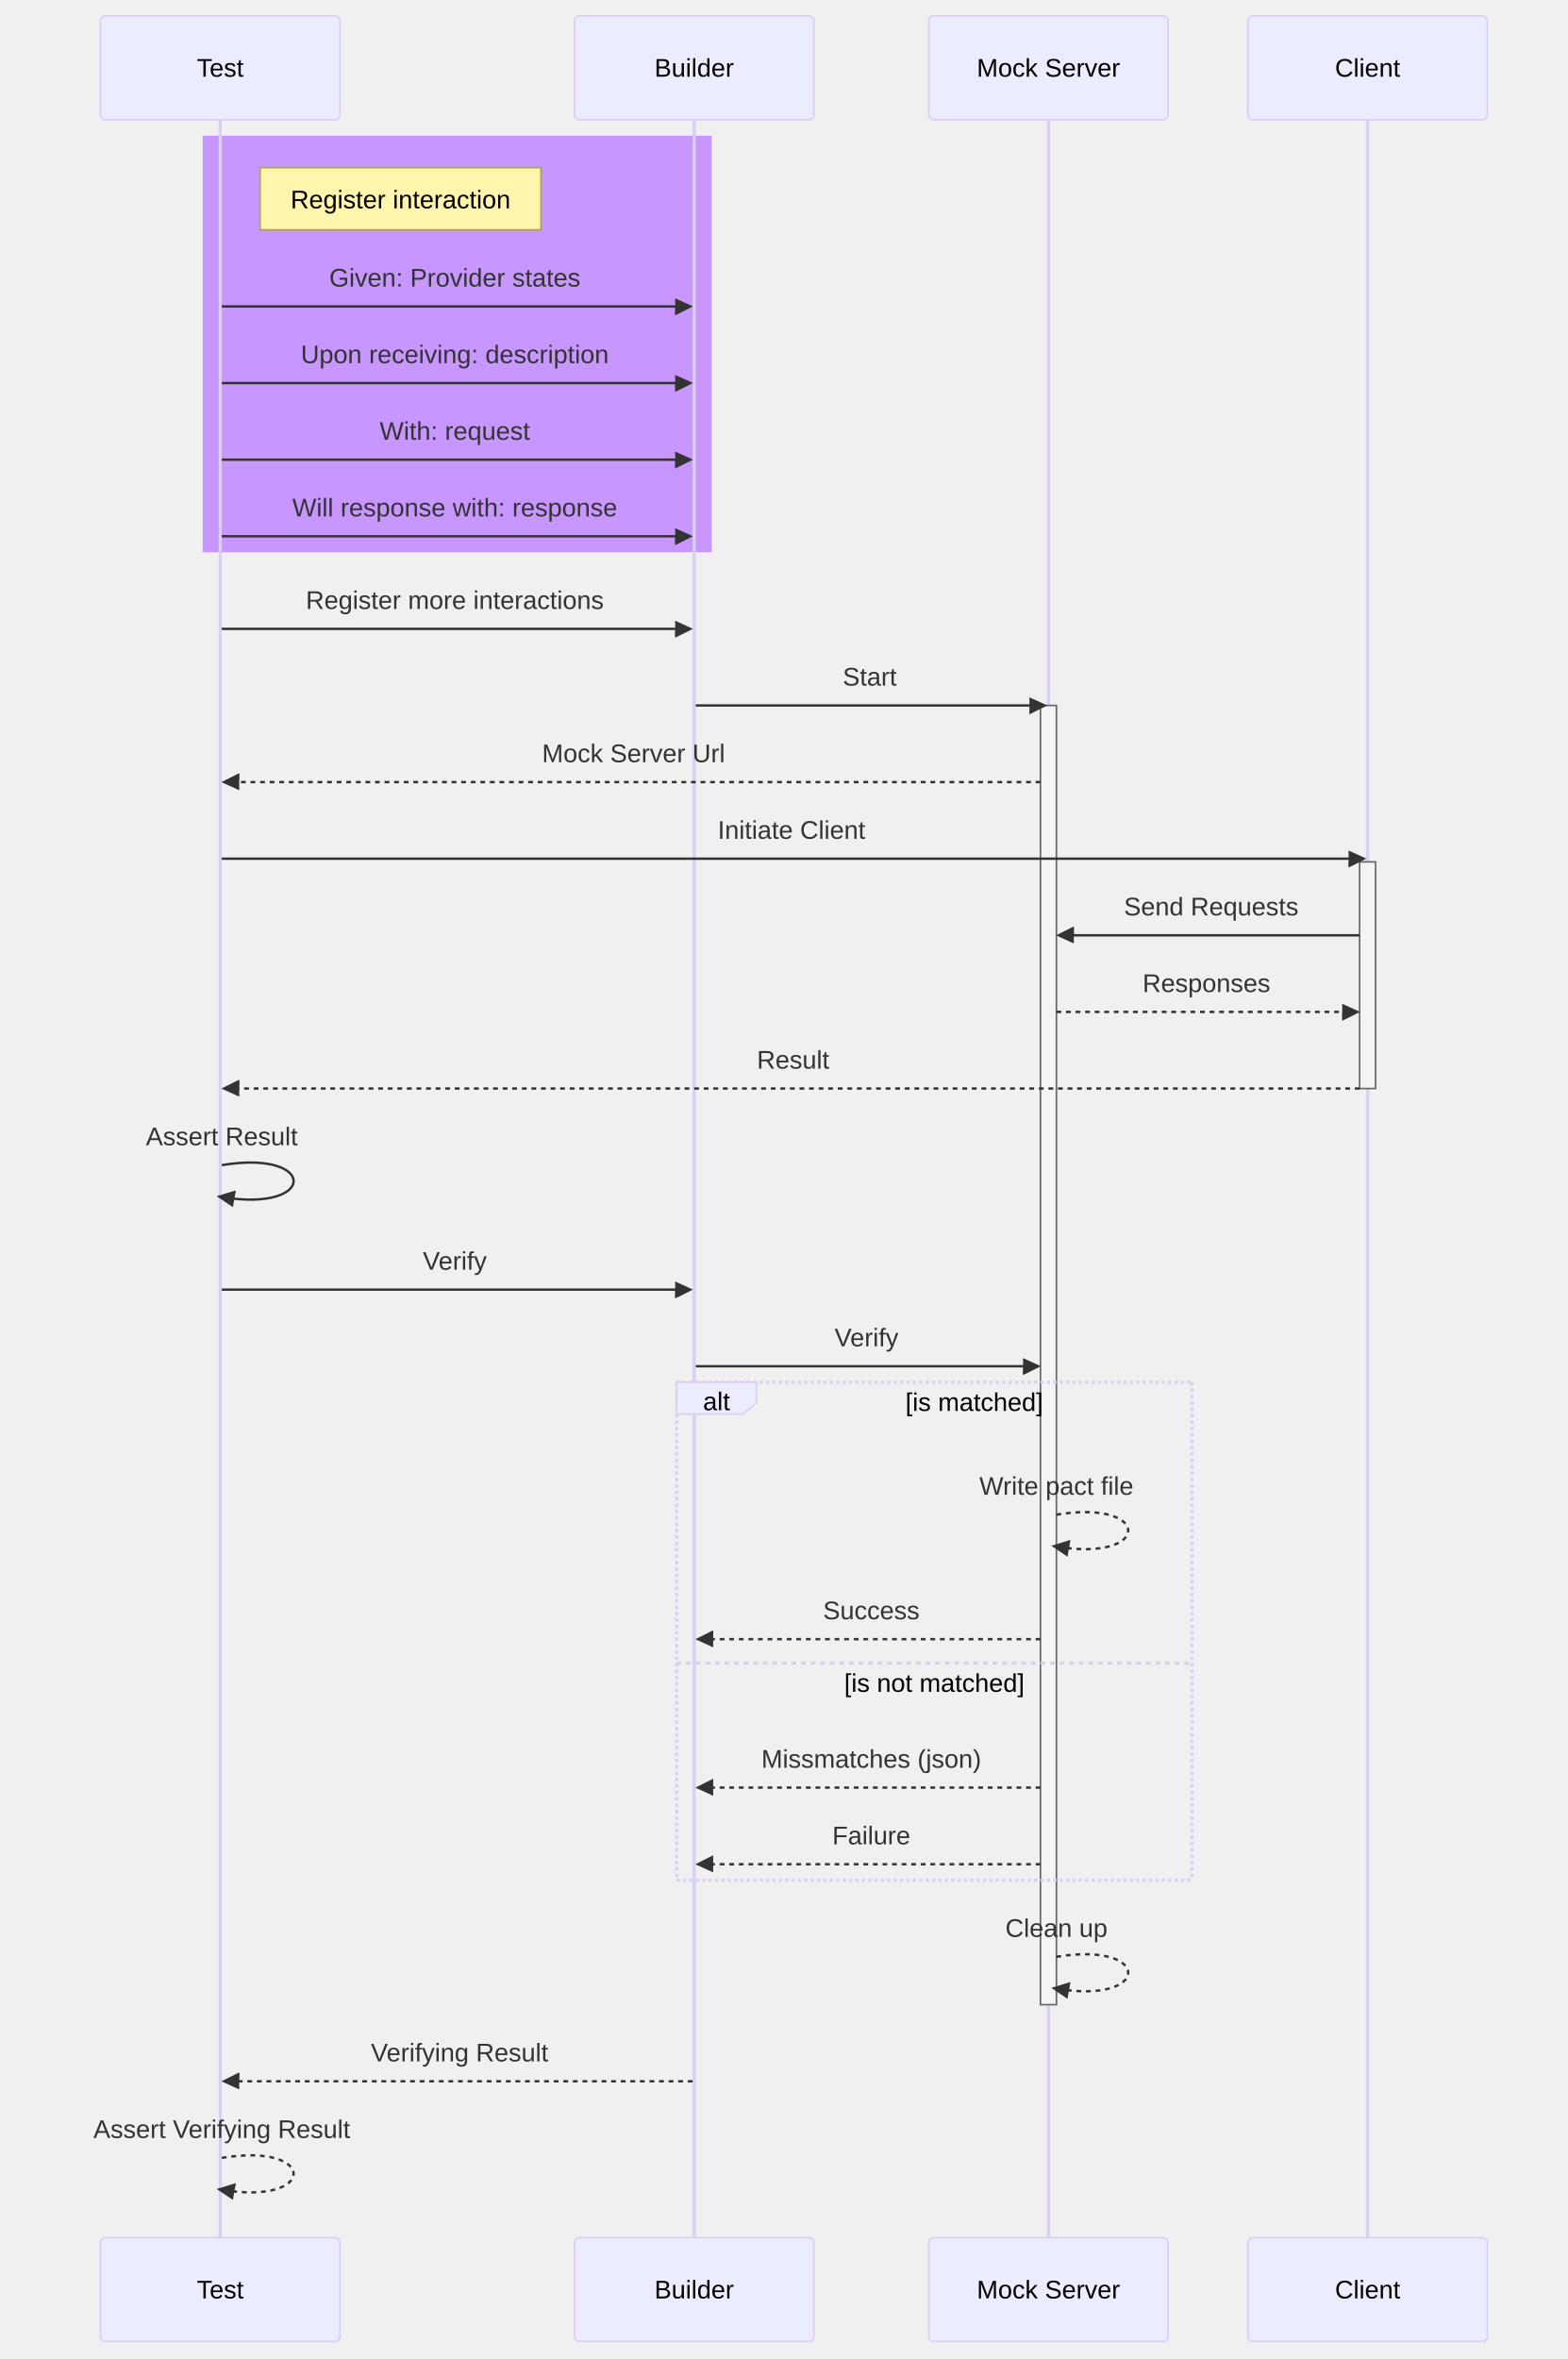
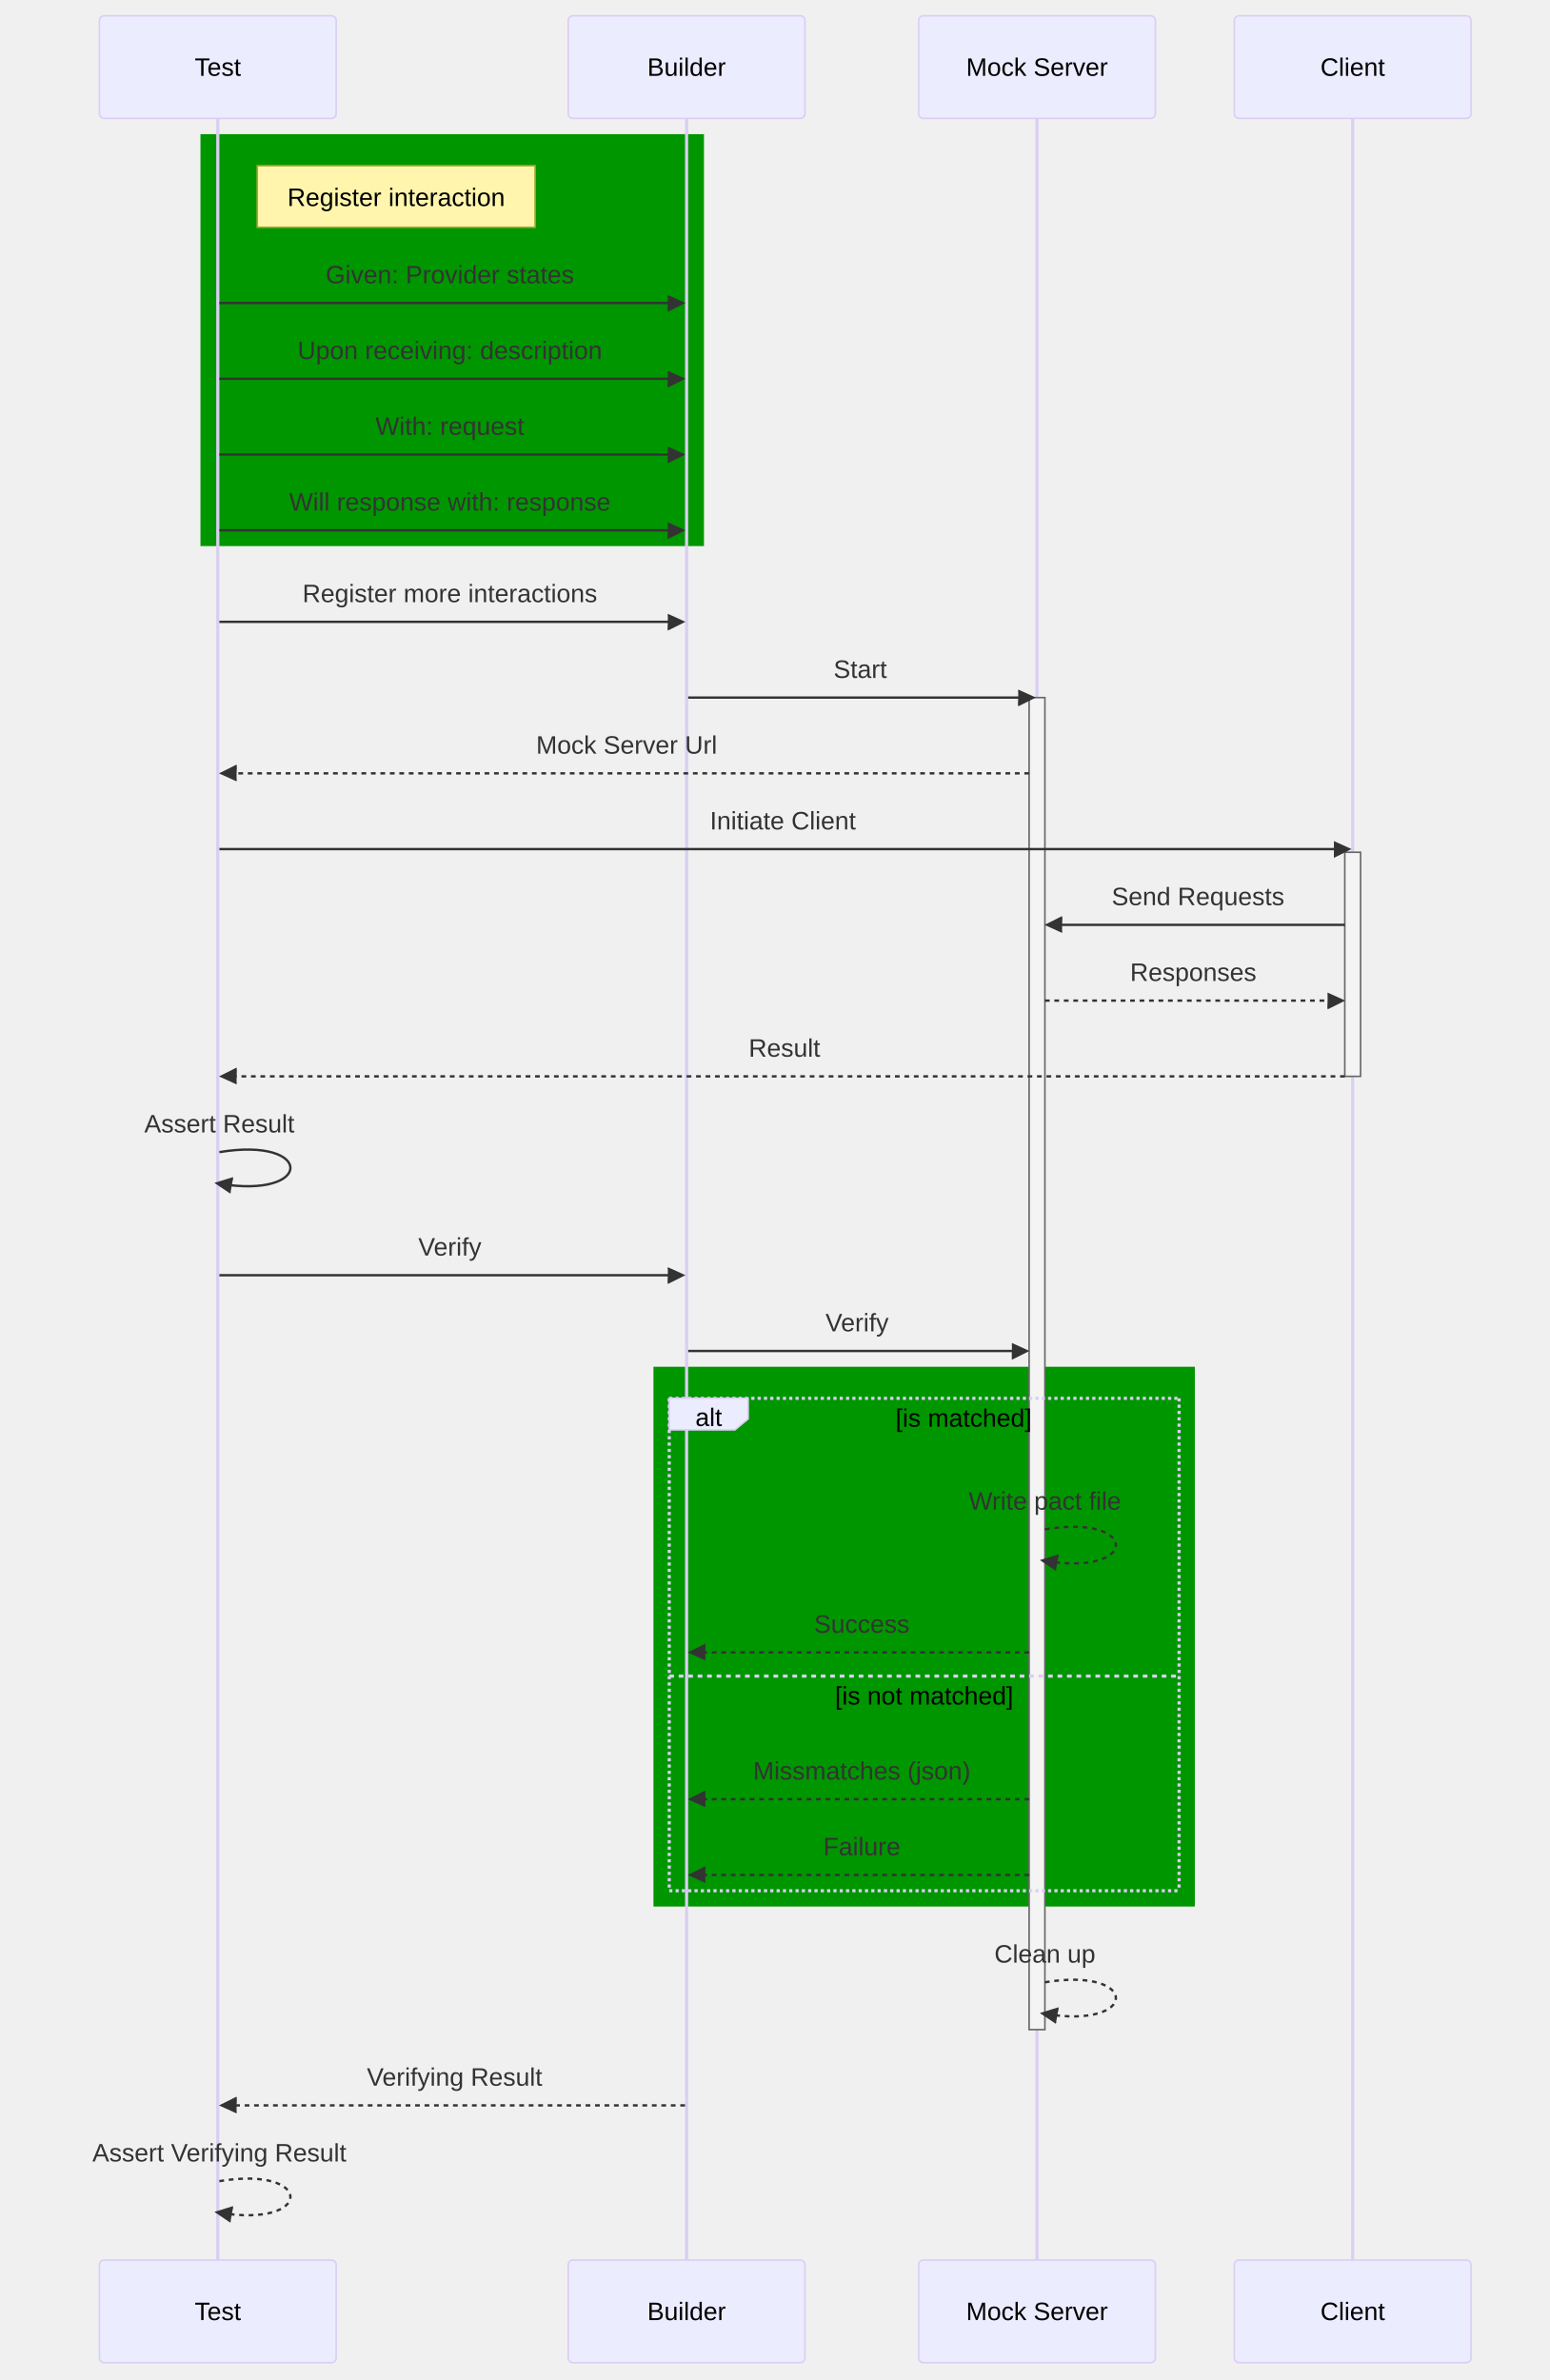
- <svg xmlns="http://www.w3.org/2000/svg" aria-roledescription="sequence" role="graphics-document document" viewBox="-63 -10 982 1478" style="max-width: 982px; background-color: white;" width="100%" id="my-svg">
-   <rect class="rect" height="261" width="319" fill="rgb(200, 150, 255)" y="75" x="64" />
+ <svg xmlns="http://www.w3.org/2000/svg" aria-roledescription="sequence" role="graphics-document document" viewBox="-63 -10 982 1508" style="max-width: 982px; background-color: white;" width="100%" id="my-svg">
+   <rect class="rect" height="342" width="343" fill="rgb(0, 150, 0)" y="856" x="351" />
+   <rect class="rect" height="261" width="319" fill="rgb(0, 150, 0)" y="75" x="64" />
  <g>
-     <rect class="actor actor-bottom" ry="3" rx="3" name="Client" height="65" width="150" stroke="#666" fill="#eaeaea" y="1392" x="719" />
-     <text style="text-anchor: middle; font-size: 16px; font-weight: 400;" class="actor actor-box" alignment-baseline="central" dominant-baseline="central" y="1424.5" x="794">
+     <rect class="actor actor-bottom" ry="3" rx="3" name="Client" height="65" width="150" stroke="#666" fill="#eaeaea" y="1422" x="719" />
+     <text style="text-anchor: middle; font-size: 16px; font-weight: 400;" class="actor actor-box" alignment-baseline="central" dominant-baseline="central" y="1454.5" x="794">
      <tspan dy="0" x="794">Client</tspan>
    </text>
  </g>
  <g>
-     <rect class="actor actor-bottom" ry="3" rx="3" name="Mock Server" height="65" width="150" stroke="#666" fill="#eaeaea" y="1392" x="519" />
-     <text style="text-anchor: middle; font-size: 16px; font-weight: 400;" class="actor actor-box" alignment-baseline="central" dominant-baseline="central" y="1424.5" x="594">
+     <rect class="actor actor-bottom" ry="3" rx="3" name="Mock Server" height="65" width="150" stroke="#666" fill="#eaeaea" y="1422" x="519" />
+     <text style="text-anchor: middle; font-size: 16px; font-weight: 400;" class="actor actor-box" alignment-baseline="central" dominant-baseline="central" y="1454.5" x="594">
      <tspan dy="0" x="594">Mock Server</tspan>
    </text>
  </g>
  <g>
-     <rect class="actor actor-bottom" ry="3" rx="3" name="Builder" height="65" width="150" stroke="#666" fill="#eaeaea" y="1392" x="297" />
-     <text style="text-anchor: middle; font-size: 16px; font-weight: 400;" class="actor actor-box" alignment-baseline="central" dominant-baseline="central" y="1424.5" x="372">
+     <rect class="actor actor-bottom" ry="3" rx="3" name="Builder" height="65" width="150" stroke="#666" fill="#eaeaea" y="1422" x="297" />
+     <text style="text-anchor: middle; font-size: 16px; font-weight: 400;" class="actor actor-box" alignment-baseline="central" dominant-baseline="central" y="1454.5" x="372">
      <tspan dy="0" x="372">Builder</tspan>
    </text>
  </g>
  <g>
-     <rect class="actor actor-bottom" ry="3" rx="3" name="Test" height="65" width="150" stroke="#666" fill="#eaeaea" y="1392" x="0" />
-     <text style="text-anchor: middle; font-size: 16px; font-weight: 400;" class="actor actor-box" alignment-baseline="central" dominant-baseline="central" y="1424.5" x="75">
+     <rect class="actor actor-bottom" ry="3" rx="3" name="Test" height="65" width="150" stroke="#666" fill="#eaeaea" y="1422" x="0" />
+     <text style="text-anchor: middle; font-size: 16px; font-weight: 400;" class="actor actor-box" alignment-baseline="central" dominant-baseline="central" y="1454.5" x="75">
      <tspan dy="0" x="75">Test</tspan>
    </text>
  </g>
  <g>
-     <line name="Client" stroke="#999" stroke-width="0.5px" class="actor-line 200" y2="1392" x2="794" y1="65" x1="794" id="actor3" />
+     <line name="Client" stroke="#999" stroke-width="0.5px" class="actor-line 200" y2="1422" x2="794" y1="65" x1="794" id="actor3" />
    <g id="root-3">
      <rect class="actor actor-top" ry="3" rx="3" name="Client" height="65" width="150" stroke="#666" fill="#eaeaea" y="0" x="719" />
      <text style="text-anchor: middle; font-size: 16px; font-weight: 400;" class="actor actor-box" alignment-baseline="central" dominant-baseline="central" y="32.5" x="794">
        <tspan dy="0" x="794">Client</tspan>
      </text>
    </g>
  </g>
  <g>
-     <line name="Mock Server" stroke="#999" stroke-width="0.5px" class="actor-line 200" y2="1392" x2="594" y1="65" x1="594" id="actor2" />
+     <line name="Mock Server" stroke="#999" stroke-width="0.5px" class="actor-line 200" y2="1422" x2="594" y1="65" x1="594" id="actor2" />
    <g id="root-2">
      <rect class="actor actor-top" ry="3" rx="3" name="Mock Server" height="65" width="150" stroke="#666" fill="#eaeaea" y="0" x="519" />
      <text style="text-anchor: middle; font-size: 16px; font-weight: 400;" class="actor actor-box" alignment-baseline="central" dominant-baseline="central" y="32.5" x="594">
        <tspan dy="0" x="594">Mock Server</tspan>
      </text>
    </g>
  </g>
  <g>
-     <line name="Builder" stroke="#999" stroke-width="0.5px" class="actor-line 200" y2="1392" x2="372" y1="65" x1="372" id="actor1" />
+     <line name="Builder" stroke="#999" stroke-width="0.5px" class="actor-line 200" y2="1422" x2="372" y1="65" x1="372" id="actor1" />
    <g id="root-1">
      <rect class="actor actor-top" ry="3" rx="3" name="Builder" height="65" width="150" stroke="#666" fill="#eaeaea" y="0" x="297" />
      <text style="text-anchor: middle; font-size: 16px; font-weight: 400;" class="actor actor-box" alignment-baseline="central" dominant-baseline="central" y="32.5" x="372">
        <tspan dy="0" x="372">Builder</tspan>
      </text>
    </g>
  </g>
  <g>
-     <line name="Test" stroke="#999" stroke-width="0.5px" class="actor-line 200" y2="1392" x2="75" y1="65" x1="75" id="actor0" />
+     <line name="Test" stroke="#999" stroke-width="0.5px" class="actor-line 200" y2="1422" x2="75" y1="65" x1="75" id="actor0" />
    <g id="root-0">
      <rect class="actor actor-top" ry="3" rx="3" name="Test" height="65" width="150" stroke="#666" fill="#eaeaea" y="0" x="0" />
      <text style="text-anchor: middle; font-size: 16px; font-weight: 400;" class="actor actor-box" alignment-baseline="central" dominant-baseline="central" y="32.5" x="75">
        <tspan dy="0" x="75">Test</tspan>
      </text>
    </g>
  </g>
  <style>#my-svg{font-family:"trebuchet ms",verdana,arial,sans-serif;font-size:16px;fill:#333;}#my-svg .error-icon{fill:#552222;}#my-svg .error-text{fill:#552222;stroke:#552222;}#my-svg .edge-thickness-normal{stroke-width:1px;}#my-svg .edge-thickness-thick{stroke-width:3.5px;}#my-svg .edge-pattern-solid{stroke-dasharray:0;}#my-svg .edge-thickness-invisible{stroke-width:0;fill:none;}#my-svg .edge-pattern-dashed{stroke-dasharray:3;}#my-svg .edge-pattern-dotted{stroke-dasharray:2;}#my-svg .marker{fill:#333333;stroke:#333333;}#my-svg .marker.cross{stroke:#333333;}#my-svg svg{font-family:"trebuchet ms",verdana,arial,sans-serif;font-size:16px;}#my-svg p{margin:0;}#my-svg .actor{stroke:hsl(259.626, 59.777%, 87.902%);fill:#ECECFF;}#my-svg text.actor&gt;tspan{fill:black;stroke:none;}#my-svg .actor-line{stroke:hsl(259.626, 59.777%, 87.902%);}#my-svg .messageLine0{stroke-width:1.5;stroke-dasharray:none;stroke:#333;}#my-svg .messageLine1{stroke-width:1.5;stroke-dasharray:2,2;stroke:#333;}#my-svg #arrowhead path{fill:#333;stroke:#333;}#my-svg .sequenceNumber{fill:white;}#my-svg #sequencenumber{fill:#333;}#my-svg #crosshead path{fill:#333;stroke:#333;}#my-svg .messageText{fill:#333;stroke:none;}#my-svg .labelBox{stroke:hsl(259.626, 59.777%, 87.902%);fill:#ECECFF;}#my-svg .labelText,#my-svg .labelText&gt;tspan{fill:black;stroke:none;}#my-svg .loopText,#my-svg .loopText&gt;tspan{fill:black;stroke:none;}#my-svg .loopLine{stroke-width:2px;stroke-dasharray:2,2;stroke:hsl(259.626, 59.777%, 87.902%);fill:hsl(259.626, 59.777%, 87.902%);}#my-svg .note{stroke:#aaaa33;fill:#fff5ad;}#my-svg .noteText,#my-svg .noteText&gt;tspan{fill:black;stroke:none;}#my-svg .activation0{fill:#f4f4f4;stroke:#666;}#my-svg .activation1{fill:#f4f4f4;stroke:#666;}#my-svg .activation2{fill:#f4f4f4;stroke:#666;}#my-svg .actorPopupMenu{position:absolute;}#my-svg .actorPopupMenuPanel{position:absolute;fill:#ECECFF;box-shadow:0px 8px 16px 0px rgba(0,0,0,0.2);filter:drop-shadow(3px 5px 2px rgb(0 0 0 / 0.4));}#my-svg .actor-man line{stroke:hsl(259.626, 59.777%, 87.902%);fill:#ECECFF;}#my-svg .actor-man circle,#my-svg line{stroke:hsl(259.626, 59.777%, 87.902%);fill:#ECECFF;stroke-width:2px;}#my-svg :root{--mermaid-font-family:"trebuchet ms",verdana,arial,sans-serif;}</style>
  <g />
  <defs>
    <symbol height="24" width="24" id="computer">
      <path d="M2 2v13h20v-13h-20zm18 11h-16v-9h16v9zm-10.228 6l.466-1h3.524l.467 1h-4.457zm14.228 3h-24l2-6h2.104l-1.33 4h18.45l-1.297-4h2.073l2 6zm-5-10h-14v-7h14v7z" transform="scale(.5)" />
    </symbol>
  </defs>
  <defs>
    <symbol clip-rule="evenodd" fill-rule="evenodd" id="database">
      <path d="M12.258.001l.256.004.255.005.253.008.251.01.249.012.247.015.246.016.242.019.241.02.239.023.236.024.233.027.231.028.229.031.225.032.223.034.22.036.217.038.214.04.211.041.208.043.205.045.201.046.198.048.194.05.191.051.187.053.183.054.18.056.175.057.172.059.168.06.163.061.16.063.155.064.15.066.074.033.073.033.071.034.07.034.069.035.068.035.067.035.066.035.064.036.064.036.062.036.06.036.06.037.058.037.058.037.055.038.055.038.053.038.052.038.051.039.05.039.048.039.047.039.045.04.044.04.043.04.041.04.04.041.039.041.037.041.036.041.034.041.033.042.032.042.03.042.029.042.027.042.026.043.024.043.023.043.021.043.02.043.018.044.017.043.015.044.013.044.012.044.011.045.009.044.007.045.006.045.004.045.002.045.001.045v17l-.001.045-.002.045-.004.045-.006.045-.007.045-.009.044-.011.045-.012.044-.013.044-.015.044-.017.043-.018.044-.02.043-.021.043-.023.043-.024.043-.026.043-.027.042-.029.042-.03.042-.032.042-.033.042-.034.041-.036.041-.037.041-.039.041-.04.041-.041.04-.043.04-.044.04-.045.04-.047.039-.048.039-.05.039-.051.039-.052.038-.053.038-.055.038-.055.038-.058.037-.058.037-.06.037-.06.036-.062.036-.064.036-.064.036-.066.035-.067.035-.068.035-.069.035-.07.034-.071.034-.073.033-.074.033-.15.066-.155.064-.16.063-.163.061-.168.06-.172.059-.175.057-.18.056-.183.054-.187.053-.191.051-.194.05-.198.048-.201.046-.205.045-.208.043-.211.041-.214.04-.217.038-.22.036-.223.034-.225.032-.229.031-.231.028-.233.027-.236.024-.239.023-.241.02-.242.019-.246.016-.247.015-.249.012-.251.01-.253.008-.255.005-.256.004-.258.001-.258-.001-.256-.004-.255-.005-.253-.008-.251-.01-.249-.012-.247-.015-.245-.016-.243-.019-.241-.02-.238-.023-.236-.024-.234-.027-.231-.028-.228-.031-.226-.032-.223-.034-.22-.036-.217-.038-.214-.04-.211-.041-.208-.043-.204-.045-.201-.046-.198-.048-.195-.05-.19-.051-.187-.053-.184-.054-.179-.056-.176-.057-.172-.059-.167-.06-.164-.061-.159-.063-.155-.064-.151-.066-.074-.033-.072-.033-.072-.034-.07-.034-.069-.035-.068-.035-.067-.035-.066-.035-.064-.036-.063-.036-.062-.036-.061-.036-.06-.037-.058-.037-.057-.037-.056-.038-.055-.038-.053-.038-.052-.038-.051-.039-.049-.039-.049-.039-.046-.039-.046-.04-.044-.04-.043-.04-.041-.04-.04-.041-.039-.041-.037-.041-.036-.041-.034-.041-.033-.042-.032-.042-.03-.042-.029-.042-.027-.042-.026-.043-.024-.043-.023-.043-.021-.043-.02-.043-.018-.044-.017-.043-.015-.044-.013-.044-.012-.044-.011-.045-.009-.044-.007-.045-.006-.045-.004-.045-.002-.045-.001-.045v-17l.001-.045.002-.045.004-.045.006-.045.007-.045.009-.044.011-.045.012-.044.013-.044.015-.044.017-.043.018-.044.02-.043.021-.043.023-.043.024-.043.026-.043.027-.042.029-.042.03-.042.032-.042.033-.042.034-.041.036-.041.037-.041.039-.041.04-.041.041-.04.043-.04.044-.04.046-.04.046-.039.049-.039.049-.039.051-.039.052-.038.053-.038.055-.038.056-.038.057-.037.058-.037.06-.037.061-.036.062-.036.063-.036.064-.036.066-.035.067-.035.068-.035.069-.035.07-.034.072-.034.072-.033.074-.033.151-.066.155-.064.159-.063.164-.061.167-.06.172-.059.176-.057.179-.056.184-.054.187-.053.19-.051.195-.05.198-.048.201-.046.204-.045.208-.043.211-.041.214-.04.217-.038.22-.036.223-.034.226-.032.228-.031.231-.028.234-.027.236-.024.238-.023.241-.02.243-.019.245-.016.247-.015.249-.012.251-.01.253-.008.255-.005.256-.004.258-.001.258.001zm-9.258 20.499v.01l.001.021.003.021.004.022.005.021.006.022.007.022.009.023.01.022.011.023.012.023.013.023.015.023.016.024.017.023.018.024.019.024.021.024.022.025.023.024.024.025.052.049.056.05.061.051.066.051.07.051.075.051.079.052.084.052.088.052.092.052.097.052.102.051.105.052.11.052.114.051.119.051.123.051.127.05.131.05.135.05.139.048.144.049.147.047.152.047.155.047.16.045.163.045.167.043.171.043.176.041.178.041.183.039.187.039.19.037.194.035.197.035.202.033.204.031.209.03.212.029.216.027.219.025.222.024.226.021.23.02.233.018.236.016.24.015.243.012.246.01.249.008.253.005.256.004.259.001.26-.001.257-.004.254-.005.25-.008.247-.011.244-.012.241-.014.237-.016.233-.018.231-.021.226-.021.224-.024.22-.026.216-.027.212-.028.21-.031.205-.031.202-.034.198-.034.194-.036.191-.037.187-.039.183-.04.179-.04.175-.042.172-.043.168-.044.163-.045.16-.046.155-.046.152-.047.148-.048.143-.049.139-.049.136-.05.131-.05.126-.05.123-.051.118-.052.114-.051.11-.052.106-.052.101-.052.096-.052.092-.052.088-.053.083-.051.079-.052.074-.052.07-.051.065-.051.06-.051.056-.05.051-.05.023-.024.023-.025.021-.024.02-.024.019-.024.018-.024.017-.024.015-.023.014-.024.013-.023.012-.023.01-.023.01-.022.008-.022.006-.022.006-.022.004-.022.004-.021.001-.021.001-.021v-4.127l-.077.055-.08.053-.083.054-.085.053-.087.052-.09.052-.093.051-.095.05-.097.05-.1.049-.102.049-.105.048-.106.047-.109.047-.111.046-.114.045-.115.045-.118.044-.12.043-.122.042-.124.042-.126.041-.128.04-.13.04-.132.038-.134.038-.135.037-.138.037-.139.035-.142.035-.143.034-.144.033-.147.032-.148.031-.15.03-.151.03-.153.029-.154.027-.156.027-.158.026-.159.025-.161.024-.162.023-.163.022-.165.021-.166.02-.167.019-.169.018-.169.017-.171.016-.173.015-.173.014-.175.013-.175.012-.177.011-.178.01-.179.008-.179.008-.181.006-.182.005-.182.004-.184.003-.184.002h-.37l-.184-.002-.184-.003-.182-.004-.182-.005-.181-.006-.179-.008-.179-.008-.178-.01-.176-.011-.176-.012-.175-.013-.173-.014-.172-.015-.171-.016-.17-.017-.169-.018-.167-.019-.166-.02-.165-.021-.163-.022-.162-.023-.161-.024-.159-.025-.157-.026-.156-.027-.155-.027-.153-.029-.151-.03-.15-.03-.148-.031-.146-.032-.145-.033-.143-.034-.141-.035-.14-.035-.137-.037-.136-.037-.134-.038-.132-.038-.13-.04-.128-.04-.126-.041-.124-.042-.122-.042-.12-.044-.117-.043-.116-.045-.113-.045-.112-.046-.109-.047-.106-.047-.105-.048-.102-.049-.1-.049-.097-.05-.095-.05-.093-.052-.09-.051-.087-.052-.085-.053-.083-.054-.08-.054-.077-.054v4.127zm0-5.654v.011l.001.021.003.021.004.021.005.022.006.022.007.022.009.022.01.022.011.023.012.023.013.023.015.024.016.023.017.024.018.024.019.024.021.024.022.024.023.025.024.024.052.05.056.05.061.05.066.051.07.051.075.052.079.051.084.052.088.052.092.052.097.052.102.052.105.052.11.051.114.051.119.052.123.05.127.051.131.05.135.049.139.049.144.048.147.048.152.047.155.046.16.045.163.045.167.044.171.042.176.042.178.04.183.04.187.038.19.037.194.036.197.034.202.033.204.032.209.03.212.028.216.027.219.025.222.024.226.022.23.02.233.018.236.016.24.014.243.012.246.01.249.008.253.006.256.003.259.001.26-.001.257-.003.254-.006.25-.008.247-.01.244-.012.241-.015.237-.016.233-.018.231-.02.226-.022.224-.024.22-.025.216-.027.212-.029.21-.03.205-.032.202-.033.198-.035.194-.036.191-.037.187-.039.183-.039.179-.041.175-.042.172-.043.168-.044.163-.045.16-.045.155-.047.152-.047.148-.048.143-.048.139-.05.136-.049.131-.05.126-.051.123-.051.118-.051.114-.052.11-.052.106-.052.101-.052.096-.052.092-.052.088-.052.083-.052.079-.052.074-.051.07-.052.065-.051.06-.05.056-.051.051-.049.023-.025.023-.024.021-.025.02-.024.019-.024.018-.024.017-.024.015-.023.014-.023.013-.024.012-.022.01-.023.01-.023.008-.022.006-.022.006-.022.004-.021.004-.022.001-.021.001-.021v-4.139l-.077.054-.08.054-.083.054-.085.052-.087.053-.09.051-.093.051-.095.051-.097.05-.1.049-.102.049-.105.048-.106.047-.109.047-.111.046-.114.045-.115.044-.118.044-.12.044-.122.042-.124.042-.126.041-.128.04-.13.039-.132.039-.134.038-.135.037-.138.036-.139.036-.142.035-.143.033-.144.033-.147.033-.148.031-.15.03-.151.03-.153.028-.154.028-.156.027-.158.026-.159.025-.161.024-.162.023-.163.022-.165.021-.166.02-.167.019-.169.018-.169.017-.171.016-.173.015-.173.014-.175.013-.175.012-.177.011-.178.009-.179.009-.179.007-.181.007-.182.005-.182.004-.184.003-.184.002h-.37l-.184-.002-.184-.003-.182-.004-.182-.005-.181-.007-.179-.007-.179-.009-.178-.009-.176-.011-.176-.012-.175-.013-.173-.014-.172-.015-.171-.016-.17-.017-.169-.018-.167-.019-.166-.02-.165-.021-.163-.022-.162-.023-.161-.024-.159-.025-.157-.026-.156-.027-.155-.028-.153-.028-.151-.03-.15-.03-.148-.031-.146-.033-.145-.033-.143-.033-.141-.035-.14-.036-.137-.036-.136-.037-.134-.038-.132-.039-.13-.039-.128-.04-.126-.041-.124-.042-.122-.043-.12-.043-.117-.044-.116-.044-.113-.046-.112-.046-.109-.046-.106-.047-.105-.048-.102-.049-.1-.049-.097-.05-.095-.051-.093-.051-.09-.051-.087-.053-.085-.052-.083-.054-.08-.054-.077-.054v4.139zm0-5.666v.011l.001.02.003.022.004.021.005.022.006.021.007.022.009.023.01.022.011.023.012.023.013.023.015.023.016.024.017.024.018.023.019.024.021.025.022.024.023.024.024.025.052.05.056.05.061.05.066.051.07.051.075.052.079.051.084.052.088.052.092.052.097.052.102.052.105.051.11.052.114.051.119.051.123.051.127.05.131.05.135.05.139.049.144.048.147.048.152.047.155.046.16.045.163.045.167.043.171.043.176.042.178.04.183.04.187.038.19.037.194.036.197.034.202.033.204.032.209.03.212.028.216.027.219.025.222.024.226.021.23.02.233.018.236.017.24.014.243.012.246.01.249.008.253.006.256.003.259.001.26-.001.257-.003.254-.006.25-.008.247-.01.244-.013.241-.014.237-.016.233-.018.231-.02.226-.022.224-.024.22-.025.216-.027.212-.029.21-.03.205-.032.202-.033.198-.035.194-.036.191-.037.187-.039.183-.039.179-.041.175-.042.172-.043.168-.044.163-.045.16-.045.155-.047.152-.047.148-.048.143-.049.139-.049.136-.049.131-.051.126-.05.123-.051.118-.052.114-.051.11-.052.106-.052.101-.052.096-.052.092-.052.088-.052.083-.052.079-.052.074-.052.07-.051.065-.051.06-.051.056-.05.051-.049.023-.025.023-.025.021-.024.02-.024.019-.024.018-.024.017-.024.015-.023.014-.024.013-.023.012-.023.01-.022.01-.023.008-.022.006-.022.006-.022.004-.022.004-.021.001-.021.001-.021v-4.153l-.077.054-.08.054-.083.053-.085.053-.087.053-.09.051-.093.051-.095.051-.097.05-.1.049-.102.048-.105.048-.106.048-.109.046-.111.046-.114.046-.115.044-.118.044-.12.043-.122.043-.124.042-.126.041-.128.04-.13.039-.132.039-.134.038-.135.037-.138.036-.139.036-.142.034-.143.034-.144.033-.147.032-.148.032-.15.03-.151.03-.153.028-.154.028-.156.027-.158.026-.159.024-.161.024-.162.023-.163.023-.165.021-.166.02-.167.019-.169.018-.169.017-.171.016-.173.015-.173.014-.175.013-.175.012-.177.01-.178.01-.179.009-.179.007-.181.006-.182.006-.182.004-.184.003-.184.001-.185.001-.185-.001-.184-.001-.184-.003-.182-.004-.182-.006-.181-.006-.179-.007-.179-.009-.178-.01-.176-.01-.176-.012-.175-.013-.173-.014-.172-.015-.171-.016-.17-.017-.169-.018-.167-.019-.166-.02-.165-.021-.163-.023-.162-.023-.161-.024-.159-.024-.157-.026-.156-.027-.155-.028-.153-.028-.151-.03-.15-.03-.148-.032-.146-.032-.145-.033-.143-.034-.141-.034-.14-.036-.137-.036-.136-.037-.134-.038-.132-.039-.13-.039-.128-.041-.126-.041-.124-.041-.122-.043-.12-.043-.117-.044-.116-.044-.113-.046-.112-.046-.109-.046-.106-.048-.105-.048-.102-.048-.1-.05-.097-.049-.095-.051-.093-.051-.09-.052-.087-.052-.085-.053-.083-.053-.08-.054-.077-.054v4.153zm8.74-8.179l-.257.004-.254.005-.25.008-.247.011-.244.012-.241.014-.237.016-.233.018-.231.021-.226.022-.224.023-.22.026-.216.027-.212.028-.21.031-.205.032-.202.033-.198.034-.194.036-.191.038-.187.038-.183.04-.179.041-.175.042-.172.043-.168.043-.163.045-.16.046-.155.046-.152.048-.148.048-.143.048-.139.049-.136.05-.131.05-.126.051-.123.051-.118.051-.114.052-.11.052-.106.052-.101.052-.096.052-.092.052-.088.052-.083.052-.079.052-.074.051-.07.052-.065.051-.06.05-.056.05-.051.05-.023.025-.023.024-.021.024-.02.025-.019.024-.018.024-.017.023-.015.024-.014.023-.013.023-.012.023-.01.023-.01.022-.008.022-.006.023-.006.021-.004.022-.004.021-.001.021-.001.021.001.021.001.021.004.021.004.022.006.021.006.023.008.022.01.022.01.023.012.023.013.023.014.023.015.024.017.023.018.024.019.024.02.025.021.024.023.024.023.025.051.05.056.05.06.05.065.051.07.052.074.051.079.052.083.052.088.052.092.052.096.052.101.052.106.052.11.052.114.052.118.051.123.051.126.051.131.05.136.05.139.049.143.048.148.048.152.048.155.046.16.046.163.045.168.043.172.043.175.042.179.041.183.04.187.038.191.038.194.036.198.034.202.033.205.032.21.031.212.028.216.027.22.026.224.023.226.022.231.021.233.018.237.016.241.014.244.012.247.011.25.008.254.005.257.004.26.001.26-.001.257-.004.254-.005.25-.008.247-.011.244-.012.241-.014.237-.016.233-.018.231-.021.226-.022.224-.023.22-.026.216-.027.212-.028.21-.031.205-.032.202-.033.198-.034.194-.036.191-.038.187-.038.183-.04.179-.041.175-.042.172-.043.168-.043.163-.045.16-.046.155-.046.152-.048.148-.048.143-.048.139-.049.136-.05.131-.05.126-.051.123-.051.118-.051.114-.052.11-.052.106-.052.101-.052.096-.052.092-.052.088-.052.083-.052.079-.052.074-.051.07-.052.065-.051.06-.05.056-.05.051-.05.023-.025.023-.024.021-.024.02-.025.019-.024.018-.024.017-.023.015-.024.014-.023.013-.023.012-.023.01-.023.01-.022.008-.022.006-.023.006-.021.004-.022.004-.021.001-.021.001-.021-.001-.021-.001-.021-.004-.021-.004-.022-.006-.021-.006-.023-.008-.022-.01-.022-.01-.023-.012-.023-.013-.023-.014-.023-.015-.024-.017-.023-.018-.024-.019-.024-.02-.025-.021-.024-.023-.024-.023-.025-.051-.05-.056-.05-.06-.05-.065-.051-.07-.052-.074-.051-.079-.052-.083-.052-.088-.052-.092-.052-.096-.052-.101-.052-.106-.052-.11-.052-.114-.052-.118-.051-.123-.051-.126-.051-.131-.05-.136-.05-.139-.049-.143-.048-.148-.048-.152-.048-.155-.046-.16-.046-.163-.045-.168-.043-.172-.043-.175-.042-.179-.041-.183-.04-.187-.038-.191-.038-.194-.036-.198-.034-.202-.033-.205-.032-.21-.031-.212-.028-.216-.027-.22-.026-.224-.023-.226-.022-.231-.021-.233-.018-.237-.016-.241-.014-.244-.012-.247-.011-.25-.008-.254-.005-.257-.004-.26-.001-.26.001z" transform="scale(.5)" />
    </symbol>
  </defs>
  <defs>
    <symbol height="24" width="24" id="clock">
      <path d="M12 2c5.514 0 10 4.486 10 10s-4.486 10-10 10-10-4.486-10-10 4.486-10 10-10zm0-2c-6.627 0-12 5.373-12 12s5.373 12 12 12 12-5.373 12-12-5.373-12-12-12zm5.848 12.459c.202.038.202.333.001.372-1.907.361-6.045 1.111-6.547 1.111-.719 0-1.301-.582-1.301-1.301 0-.512.77-5.447 1.125-7.445.034-.192.312-.181.343.014l.985 6.238 5.394 1.011z" transform="scale(.5)" />
    </symbol>
  </defs>
  <defs>
    <marker orient="auto-start-reverse" markerHeight="12" markerWidth="12" markerUnits="userSpaceOnUse" refY="5" refX="7.9" id="arrowhead">
      <path d="M -1 0 L 10 5 L 0 10 z" />
    </marker>
  </defs>
  <defs>
    <marker refY="4.5" refX="4" orient="auto" markerHeight="8" markerWidth="15" id="crosshead">
      <path style="stroke-dasharray: 0, 0;" d="M 1,2 L 6,7 M 6,2 L 1,7" stroke-width="1pt" stroke="#000000" fill="none" />
    </marker>
  </defs>
  <defs>
    <marker orient="auto" markerHeight="28" markerWidth="20" refY="7" refX="15.5" id="filled-head">
      <path d="M 18,7 L9,13 L14,7 L9,1 Z" />
    </marker>
  </defs>
  <defs>
    <marker orient="auto" markerHeight="40" markerWidth="60" refY="15" refX="15" id="sequencenumber">
      <circle r="6" cy="15" cx="15" />
    </marker>
  </defs>
  <g>
    <rect class="note" height="39" width="176" stroke="#666" fill="#EDF2AE" y="95" x="100" />
    <text style="font-size: 16px; font-weight: 400;" dy="1em" class="noteText" alignment-baseline="middle" dominant-baseline="middle" text-anchor="middle" y="100" x="188">
      <tspan x="188">Register interaction</tspan>
    </text>
  </g>
  <g>
-     <rect class="activation0" height="814" width="10" stroke="#666" fill="#EDF2AE" y="432" x="589" />
+     <rect class="activation0" height="844" width="10" stroke="#666" fill="#EDF2AE" y="432" x="589" />
  </g>
  <g>
    <rect class="activation0" height="142" width="10" stroke="#666" fill="#EDF2AE" y="530" x="789" />
  </g>
  <g>
-     <line class="loopLine" y2="856" x2="684" y1="856" x1="361" />
-     <line class="loopLine" y2="1168" x2="684" y1="856" x1="684" />
-     <line class="loopLine" y2="1168" x2="684" y1="1168" x1="361" />
-     <line class="loopLine" y2="1168" x2="361" y1="856" x1="361" />
-     <line style="stroke-dasharray: 3, 3;" class="loopLine" y2="1032" x2="684" y1="1032" x1="361" />
-     <polygon class="labelBox" points="361,856 411,856 411,869 402.6,876 361,876" />
-     <text style="font-size: 16px; font-weight: 400;" class="labelText" alignment-baseline="middle" dominant-baseline="middle" text-anchor="middle" y="869" x="386">alt</text>
-     <text style="font-size: 16px; font-weight: 400;" class="loopText" text-anchor="middle" y="874" x="547.5">
+     <line class="loopLine" y2="876" x2="684" y1="876" x1="361" />
+     <line class="loopLine" y2="1188" x2="684" y1="876" x1="684" />
+     <line class="loopLine" y2="1188" x2="684" y1="1188" x1="361" />
+     <line class="loopLine" y2="1188" x2="361" y1="876" x1="361" />
+     <line style="stroke-dasharray: 3, 3;" class="loopLine" y2="1052" x2="684" y1="1052" x1="361" />
+     <polygon class="labelBox" points="361,876 411,876 411,889 402.6,896 361,896" />
+     <text style="font-size: 16px; font-weight: 400;" class="labelText" alignment-baseline="middle" dominant-baseline="middle" text-anchor="middle" y="889" x="386">alt</text>
+     <text style="font-size: 16px; font-weight: 400;" class="loopText" text-anchor="middle" y="894" x="547.5">
      <tspan x="547.5">[is matched]</tspan>
    </text>
-     <text style="font-size: 16px; font-weight: 400;" class="loopText" text-anchor="middle" y="1050" x="522.5">[is not matched]</text>
+     <text style="font-size: 16px; font-weight: 400;" class="loopText" text-anchor="middle" y="1070" x="522.5">[is not matched]</text>
  </g>
  <text style="font-size: 16px; font-weight: 400;" dy="1em" class="messageText" alignment-baseline="middle" dominant-baseline="middle" text-anchor="middle" y="149" x="222">Given: Provider states</text>
  <line style="fill: none;" marker-end="url(#arrowhead)" stroke="none" stroke-width="2" class="messageLine0" y2="182" x2="368" y1="182" x1="76" />
  <text style="font-size: 16px; font-weight: 400;" dy="1em" class="messageText" alignment-baseline="middle" dominant-baseline="middle" text-anchor="middle" y="197" x="222">Upon receiving: description</text>
  <line style="fill: none;" marker-end="url(#arrowhead)" stroke="none" stroke-width="2" class="messageLine0" y2="230" x2="368" y1="230" x1="76" />
  <text style="font-size: 16px; font-weight: 400;" dy="1em" class="messageText" alignment-baseline="middle" dominant-baseline="middle" text-anchor="middle" y="245" x="222">With: request</text>
  <line style="fill: none;" marker-end="url(#arrowhead)" stroke="none" stroke-width="2" class="messageLine0" y2="278" x2="368" y1="278" x1="76" />
  <text style="font-size: 16px; font-weight: 400;" dy="1em" class="messageText" alignment-baseline="middle" dominant-baseline="middle" text-anchor="middle" y="293" x="222">Will response with: response</text>
  <line style="fill: none;" marker-end="url(#arrowhead)" stroke="none" stroke-width="2" class="messageLine0" y2="326" x2="368" y1="326" x1="76" />
  <text style="font-size: 16px; font-weight: 400;" dy="1em" class="messageText" alignment-baseline="middle" dominant-baseline="middle" text-anchor="middle" y="351" x="222">Register more interactions</text>
  <line style="fill: none;" marker-end="url(#arrowhead)" stroke="none" stroke-width="2" class="messageLine0" y2="384" x2="368" y1="384" x1="76" />
  <text style="font-size: 16px; font-weight: 400;" dy="1em" class="messageText" alignment-baseline="middle" dominant-baseline="middle" text-anchor="middle" y="399" x="482">Start</text>
  <line style="fill: none;" marker-end="url(#arrowhead)" stroke="none" stroke-width="2" class="messageLine0" y2="432" x2="590" y1="432" x1="373" />
  <text style="font-size: 16px; font-weight: 400;" dy="1em" class="messageText" alignment-baseline="middle" dominant-baseline="middle" text-anchor="middle" y="447" x="334">Mock Server Url</text>
  <line style="stroke-dasharray: 3, 3; fill: none;" marker-end="url(#arrowhead)" stroke="none" stroke-width="2" class="messageLine1" y2="480" x2="79" y1="480" x1="589" />
  <text style="font-size: 16px; font-weight: 400;" dy="1em" class="messageText" alignment-baseline="middle" dominant-baseline="middle" text-anchor="middle" y="495" x="433">Initiate Client</text>
  <line style="fill: none;" marker-end="url(#arrowhead)" stroke="none" stroke-width="2" class="messageLine0" y2="528" x2="790" y1="528" x1="76" />
  <text style="font-size: 16px; font-weight: 400;" dy="1em" class="messageText" alignment-baseline="middle" dominant-baseline="middle" text-anchor="middle" y="543" x="696">Send Requests</text>
  <line style="fill: none;" marker-end="url(#arrowhead)" stroke="none" stroke-width="2" class="messageLine0" y2="576" x2="602" y1="576" x1="789" />
  <text style="font-size: 16px; font-weight: 400;" dy="1em" class="messageText" alignment-baseline="middle" dominant-baseline="middle" text-anchor="middle" y="591" x="693">Responses</text>
  <line style="stroke-dasharray: 3, 3; fill: none;" marker-end="url(#arrowhead)" stroke="none" stroke-width="2" class="messageLine1" y2="624" x2="786" y1="624" x1="599" />
  <text style="font-size: 16px; font-weight: 400;" dy="1em" class="messageText" alignment-baseline="middle" dominant-baseline="middle" text-anchor="middle" y="639" x="434">Result</text>
  <line style="stroke-dasharray: 3, 3; fill: none;" marker-end="url(#arrowhead)" stroke="none" stroke-width="2" class="messageLine1" y2="672" x2="79" y1="672" x1="789" />
  <text style="font-size: 16px; font-weight: 400;" dy="1em" class="messageText" alignment-baseline="middle" dominant-baseline="middle" text-anchor="middle" y="687" x="76">Assert Result</text>
  <path style="fill: none;" marker-end="url(#arrowhead)" stroke="none" stroke-width="2" class="messageLine0" d="M 76,720 C 136,710 136,750 76,740" />
  <text style="font-size: 16px; font-weight: 400;" dy="1em" class="messageText" alignment-baseline="middle" dominant-baseline="middle" text-anchor="middle" y="765" x="222">Verify</text>
  <line style="fill: none;" marker-end="url(#arrowhead)" stroke="none" stroke-width="2" class="messageLine0" y2="798" x2="368" y1="798" x1="76" />
  <text style="font-size: 16px; font-weight: 400;" dy="1em" class="messageText" alignment-baseline="middle" dominant-baseline="middle" text-anchor="middle" y="813" x="480">Verify</text>
  <line style="fill: none;" marker-end="url(#arrowhead)" stroke="none" stroke-width="2" class="messageLine0" y2="846" x2="586" y1="846" x1="373" />
-   <text style="font-size: 16px; font-weight: 400;" dy="1em" class="messageText" alignment-baseline="middle" dominant-baseline="middle" text-anchor="middle" y="906" x="599">Write pact file</text>
-   <path style="stroke-dasharray: 3, 3; fill: none;" marker-end="url(#arrowhead)" stroke="none" stroke-width="2" class="messageLine1" d="M 599,939 C 659,929 659,969 599,959" />
-   <text style="font-size: 16px; font-weight: 400;" dy="1em" class="messageText" alignment-baseline="middle" dominant-baseline="middle" text-anchor="middle" y="984" x="483">Success</text>
-   <line style="stroke-dasharray: 3, 3; fill: none;" marker-end="url(#arrowhead)" stroke="none" stroke-width="2" class="messageLine1" y2="1017" x2="376" y1="1017" x1="589" />
-   <text style="font-size: 16px; font-weight: 400;" dy="1em" class="messageText" alignment-baseline="middle" dominant-baseline="middle" text-anchor="middle" y="1077" x="483">Missmatches (json)</text>
-   <line style="stroke-dasharray: 3, 3; fill: none;" marker-end="url(#arrowhead)" stroke="none" stroke-width="2" class="messageLine1" y2="1110" x2="376" y1="1110" x1="589" />
-   <text style="font-size: 16px; font-weight: 400;" dy="1em" class="messageText" alignment-baseline="middle" dominant-baseline="middle" text-anchor="middle" y="1125" x="483">Failure</text>
-   <line style="stroke-dasharray: 3, 3; fill: none;" marker-end="url(#arrowhead)" stroke="none" stroke-width="2" class="messageLine1" y2="1158" x2="376" y1="1158" x1="589" />
-   <text style="font-size: 16px; font-weight: 400;" dy="1em" class="messageText" alignment-baseline="middle" dominant-baseline="middle" text-anchor="middle" y="1183" x="599">Clean up</text>
-   <path style="stroke-dasharray: 3, 3; fill: none;" marker-end="url(#arrowhead)" stroke="none" stroke-width="2" class="messageLine1" d="M 599,1216 C 659,1206 659,1246 599,1236" />
-   <text style="font-size: 16px; font-weight: 400;" dy="1em" class="messageText" alignment-baseline="middle" dominant-baseline="middle" text-anchor="middle" y="1261" x="225">Verifying Result</text>
-   <line style="stroke-dasharray: 3, 3; fill: none;" marker-end="url(#arrowhead)" stroke="none" stroke-width="2" class="messageLine1" y2="1294" x2="79" y1="1294" x1="371" />
-   <text style="font-size: 16px; font-weight: 400;" dy="1em" class="messageText" alignment-baseline="middle" dominant-baseline="middle" text-anchor="middle" y="1309" x="76">Assert Verifying Result</text>
-   <path style="stroke-dasharray: 3, 3; fill: none;" marker-end="url(#arrowhead)" stroke="none" stroke-width="2" class="messageLine1" d="M 76,1342 C 136,1332 136,1372 76,1362" />
+   <text style="font-size: 16px; font-weight: 400;" dy="1em" class="messageText" alignment-baseline="middle" dominant-baseline="middle" text-anchor="middle" y="926" x="599">Write pact file</text>
+   <path style="stroke-dasharray: 3, 3; fill: none;" marker-end="url(#arrowhead)" stroke="none" stroke-width="2" class="messageLine1" d="M 599,959 C 659,949 659,989 599,979" />
+   <text style="font-size: 16px; font-weight: 400;" dy="1em" class="messageText" alignment-baseline="middle" dominant-baseline="middle" text-anchor="middle" y="1004" x="483">Success</text>
+   <line style="stroke-dasharray: 3, 3; fill: none;" marker-end="url(#arrowhead)" stroke="none" stroke-width="2" class="messageLine1" y2="1037" x2="376" y1="1037" x1="589" />
+   <text style="font-size: 16px; font-weight: 400;" dy="1em" class="messageText" alignment-baseline="middle" dominant-baseline="middle" text-anchor="middle" y="1097" x="483">Missmatches (json)</text>
+   <line style="stroke-dasharray: 3, 3; fill: none;" marker-end="url(#arrowhead)" stroke="none" stroke-width="2" class="messageLine1" y2="1130" x2="376" y1="1130" x1="589" />
+   <text style="font-size: 16px; font-weight: 400;" dy="1em" class="messageText" alignment-baseline="middle" dominant-baseline="middle" text-anchor="middle" y="1145" x="483">Failure</text>
+   <line style="stroke-dasharray: 3, 3; fill: none;" marker-end="url(#arrowhead)" stroke="none" stroke-width="2" class="messageLine1" y2="1178" x2="376" y1="1178" x1="589" />
+   <text style="font-size: 16px; font-weight: 400;" dy="1em" class="messageText" alignment-baseline="middle" dominant-baseline="middle" text-anchor="middle" y="1213" x="599">Clean up</text>
+   <path style="stroke-dasharray: 3, 3; fill: none;" marker-end="url(#arrowhead)" stroke="none" stroke-width="2" class="messageLine1" d="M 599,1246 C 659,1236 659,1276 599,1266" />
+   <text style="font-size: 16px; font-weight: 400;" dy="1em" class="messageText" alignment-baseline="middle" dominant-baseline="middle" text-anchor="middle" y="1291" x="225">Verifying Result</text>
+   <line style="stroke-dasharray: 3, 3; fill: none;" marker-end="url(#arrowhead)" stroke="none" stroke-width="2" class="messageLine1" y2="1324" x2="79" y1="1324" x1="371" />
+   <text style="font-size: 16px; font-weight: 400;" dy="1em" class="messageText" alignment-baseline="middle" dominant-baseline="middle" text-anchor="middle" y="1339" x="76">Assert Verifying Result</text>
+   <path style="stroke-dasharray: 3, 3; fill: none;" marker-end="url(#arrowhead)" stroke="none" stroke-width="2" class="messageLine1" d="M 76,1372 C 136,1362 136,1402 76,1392" />
</svg>
